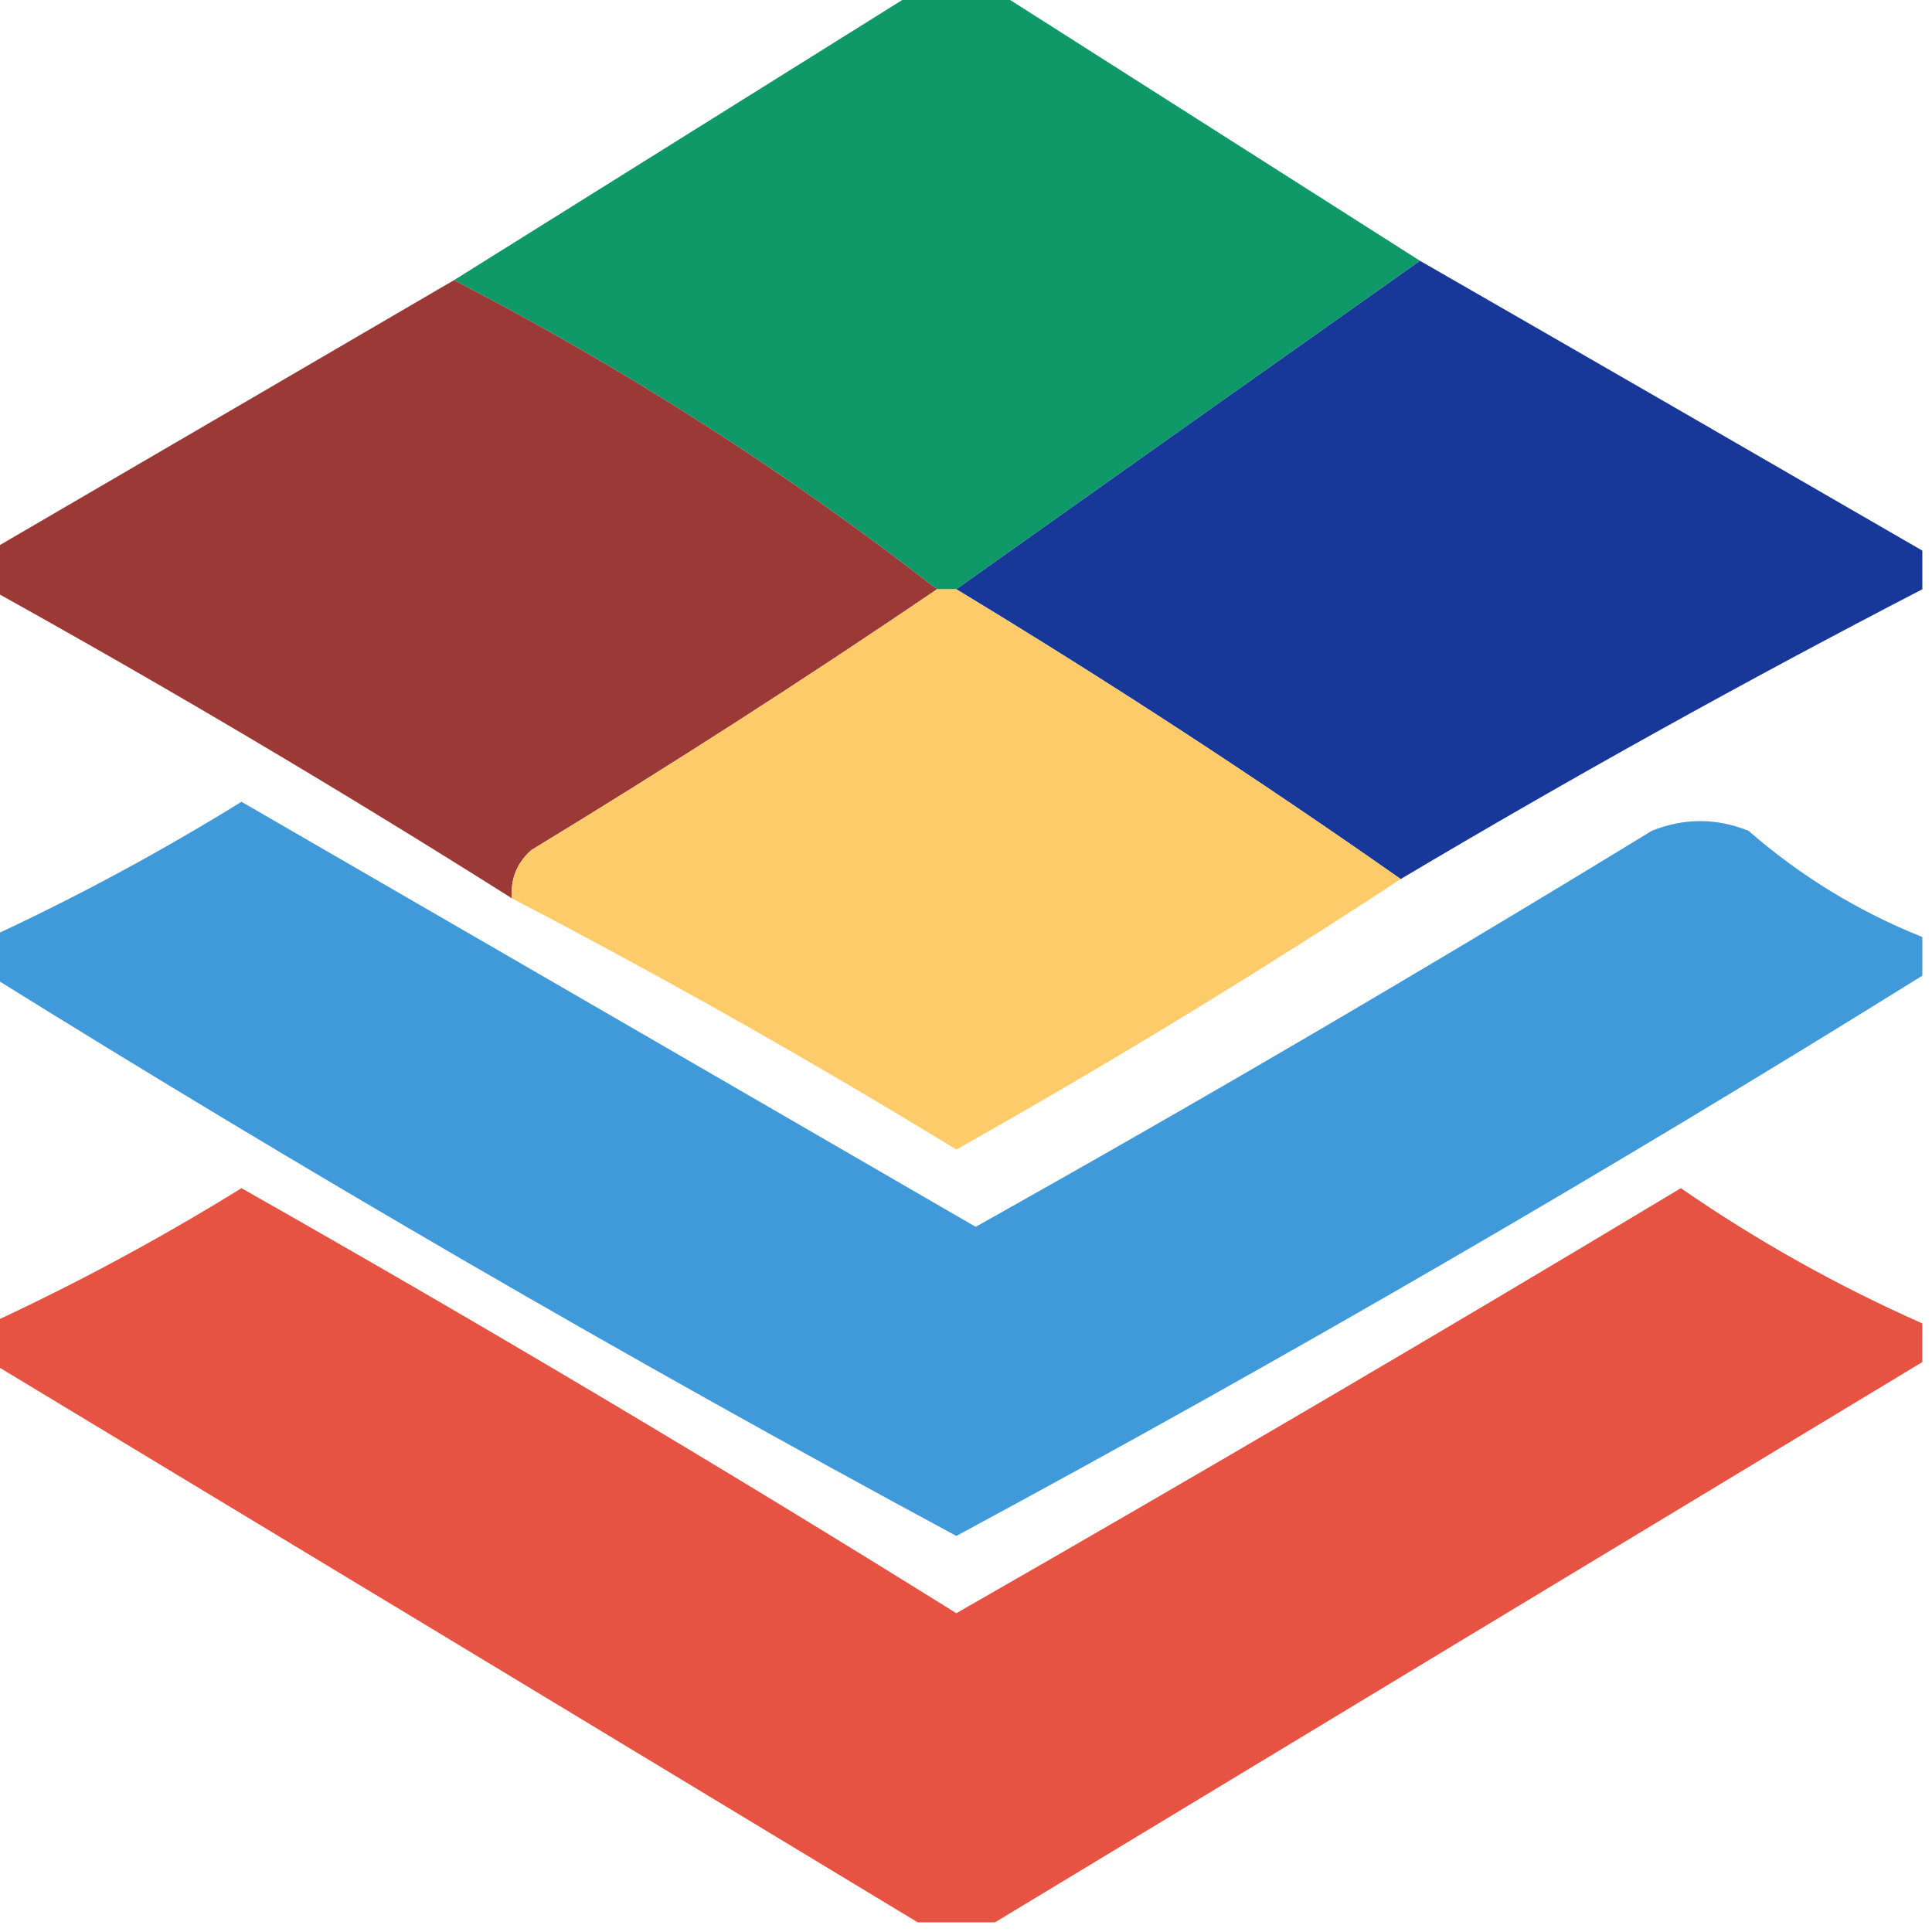
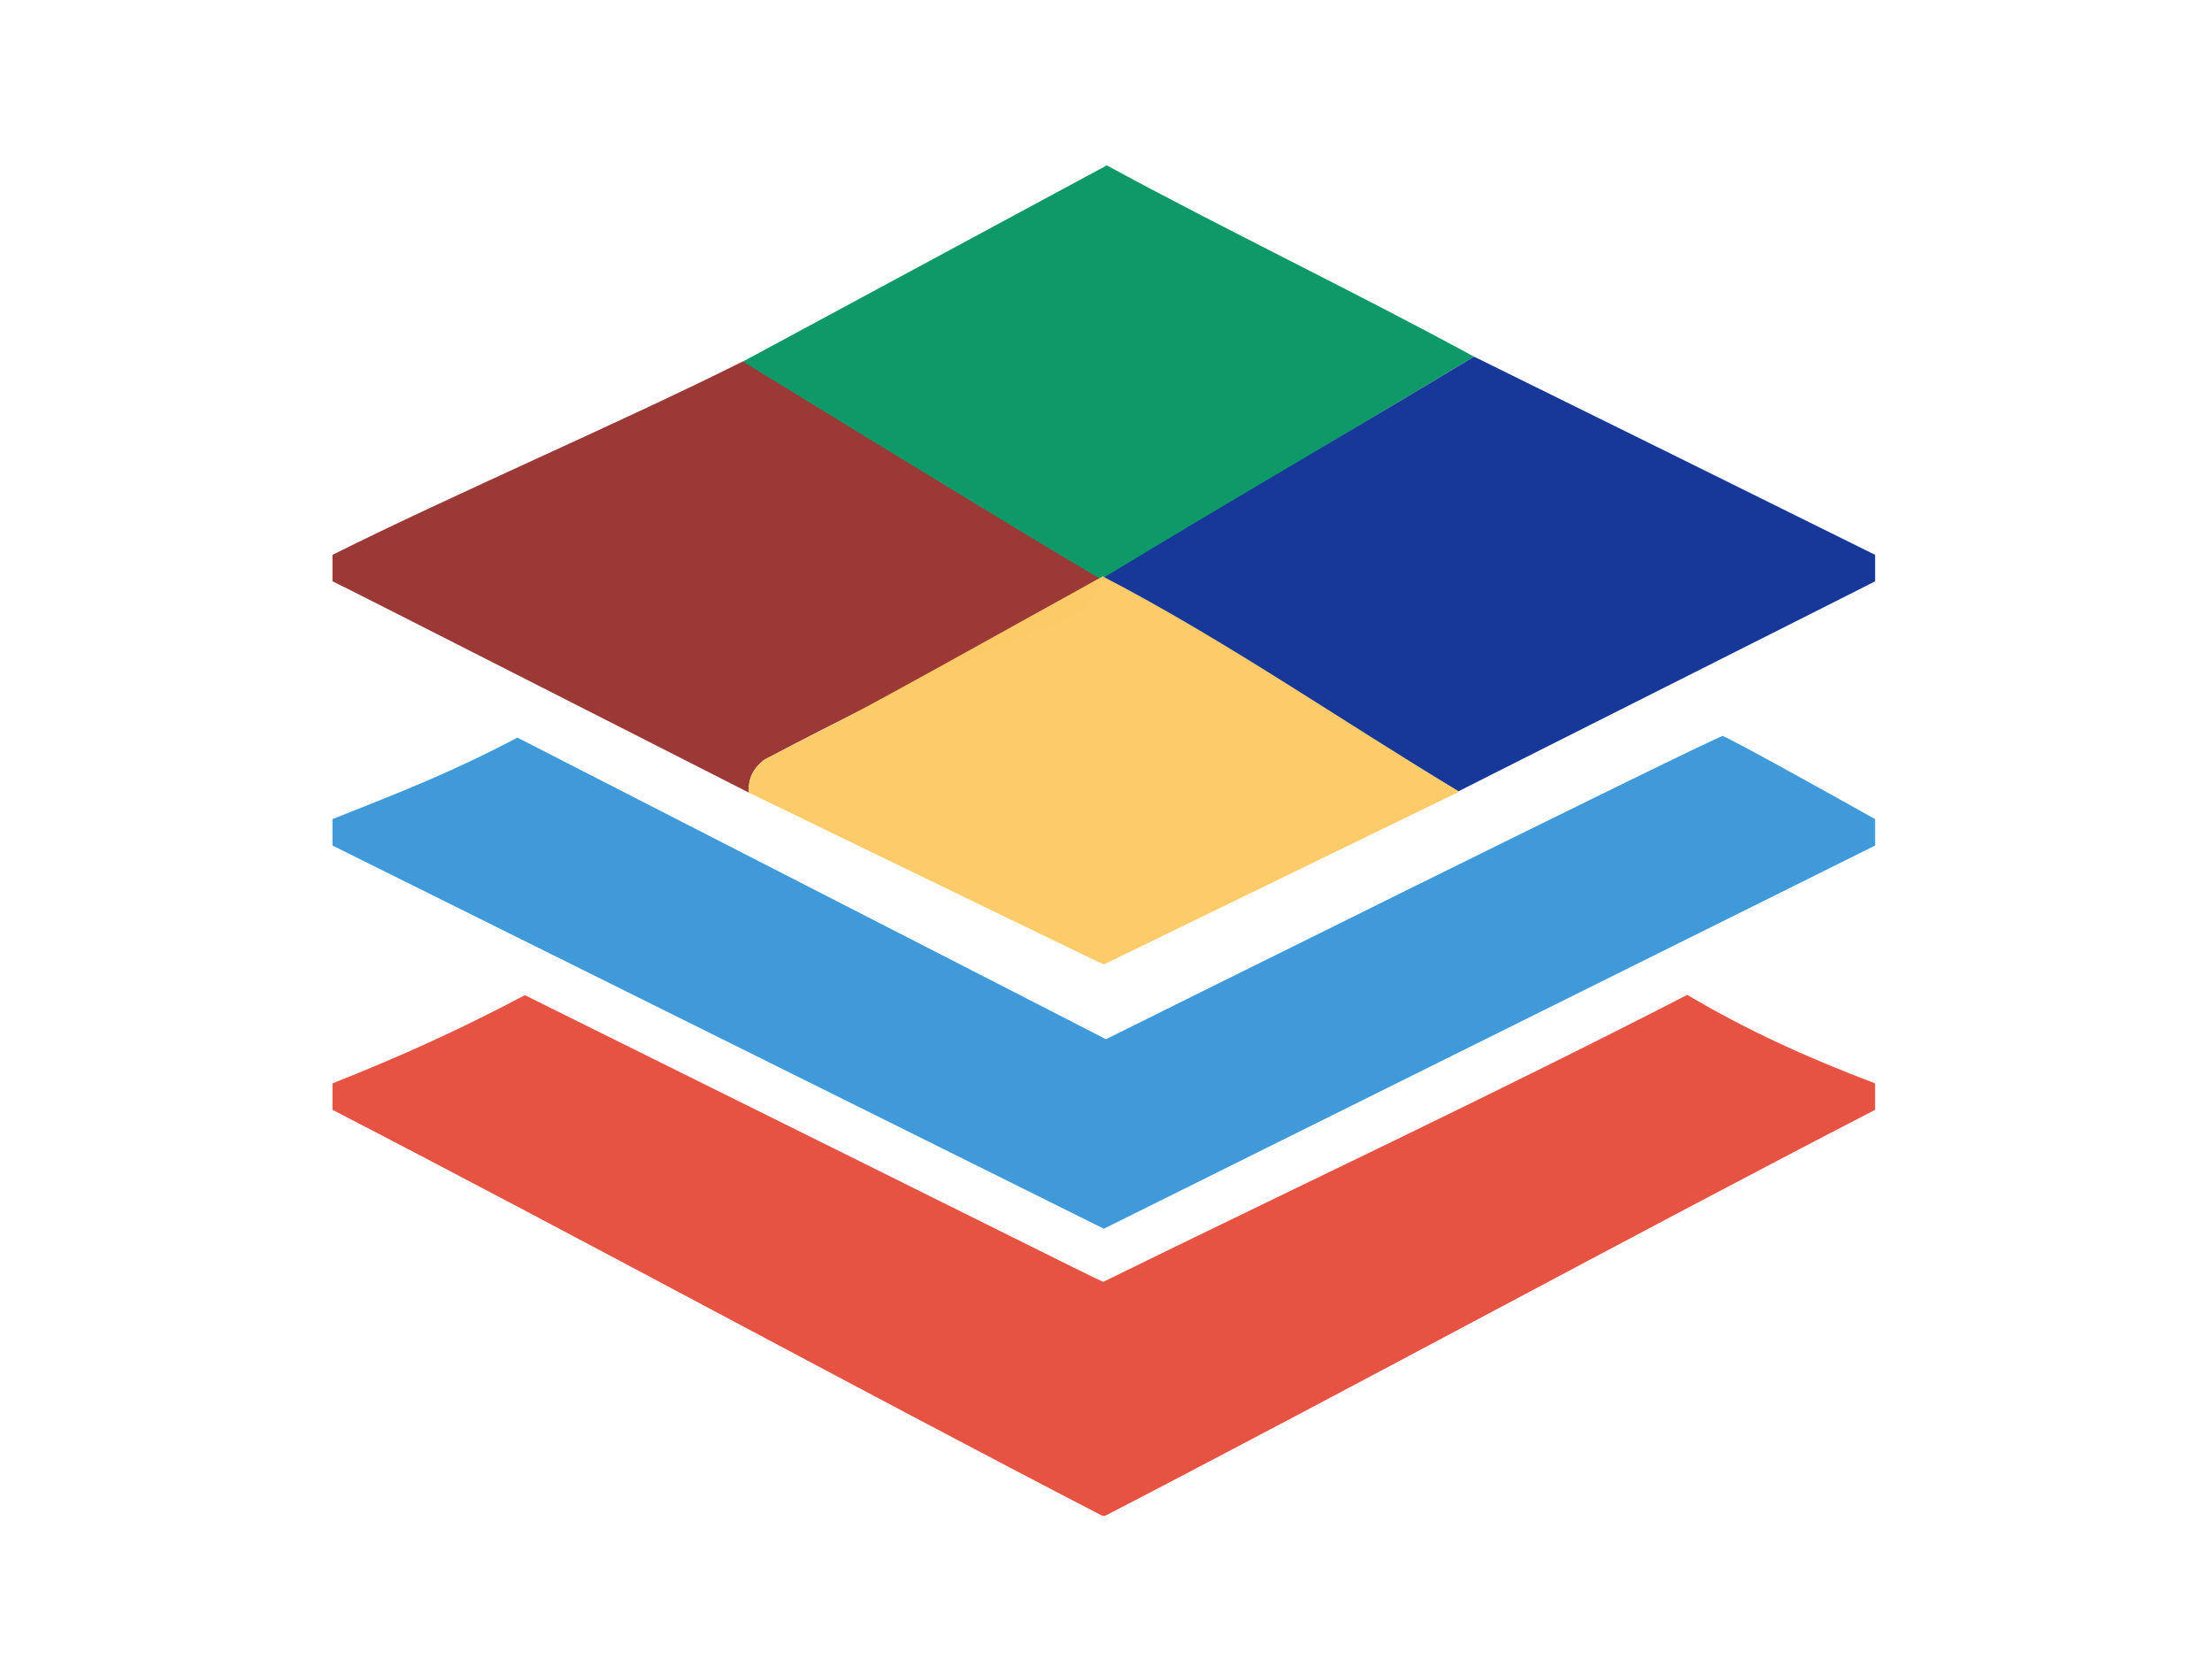
- <svg xmlns="http://www.w3.org/2000/svg" version="1.1" width="100px" height="100px" style="shape-rendering:geometricPrecision; text-rendering:geometricPrecision; image-rendering:optimizeQuality; fill-rule:evenodd; clip-rule:evenodd">
-   <g>
-     <path style="opacity:1" fill="#0f9868" d="M 47.5,-0.5 C 48.833,-0.5 50.167,-0.5 51.5,-0.5C 58.833,4.167 66.167,8.833 73.5,13.5C 65.462,19.179 57.462,24.846 49.5,30.5C 49.167,30.5 48.833,30.5 48.5,30.5C 40.712,24.432 32.379,19.099 23.5,14.5C 31.5,9.5 39.5,4.5 47.5,-0.5 Z" />
-   </g>
-   <g>
-     <path style="opacity:0.999" fill="#173899" d="M 73.5,13.5 C 82.15,18.472 90.816,23.472 99.5,28.5C 99.5,29.167 99.5,29.833 99.5,30.5C 90.339,35.246 81.339,40.246 72.5,45.5C 65.041,40.265 57.374,35.265 49.5,30.5C 57.462,24.846 65.462,19.179 73.5,13.5 Z" />
-   </g>
-   <g>
-     <path style="opacity:1" fill="#9b3936" d="M 23.5,14.5 C 32.379,19.099 40.712,24.432 48.5,30.5C 41.675,35.137 34.675,39.637 27.5,44C 26.748,44.671 26.414,45.504 26.5,46.5C 17.637,40.903 8.637,35.57 -0.5,30.5C -0.5,29.833 -0.5,29.167 -0.5,28.5C 7.532,23.82 15.532,19.153 23.5,14.5 Z" />
-   </g>
-   <g>
-     <path style="opacity:0.995" fill="#fdcb68" d="M 48.5,30.5 C 48.833,30.5 49.167,30.5 49.5,30.5C 57.374,35.265 65.041,40.265 72.5,45.5C 65.026,50.407 57.359,55.074 49.5,59.5C 42.005,54.918 34.339,50.584 26.5,46.5C 26.414,45.504 26.748,44.671 27.5,44C 34.675,39.637 41.675,35.137 48.5,30.5 Z" />
-   </g>
-   <g>
-     <path style="opacity:0.999" fill="#409ada" d="M 99.5,48.5 C 99.5,49.167 99.5,49.833 99.5,50.5C 83.151,60.676 66.484,70.343 49.5,79.5C 32.489,70.331 15.822,60.664 -0.5,50.5C -0.5,49.833 -0.5,49.167 -0.5,48.5C 3.939,46.446 8.272,44.113 12.5,41.5C 25.204,48.849 37.871,56.183 50.5,63.5C 62.273,56.904 73.94,50.07 85.5,43C 87.167,42.333 88.833,42.333 90.5,43C 93.194,45.346 96.194,47.18 99.5,48.5 Z" />
-   </g>
-   <g>
-     <path style="opacity:1" fill="#e75343" d="M 99.5,68.5 C 99.5,69.167 99.5,69.833 99.5,70.5C 83.464,80.181 67.464,89.848 51.5,99.5C 50.167,99.5 48.833,99.5 47.5,99.5C 31.536,89.848 15.536,80.181 -0.5,70.5C -0.5,69.833 -0.5,69.167 -0.5,68.5C 3.939,66.446 8.272,64.113 12.5,61.5C 24.998,68.582 37.332,75.915 49.5,83.5C 62.098,76.286 74.598,68.953 87,61.5C 90.936,64.219 95.102,66.552 99.5,68.5 Z" />
+ <svg xmlns="http://www.w3.org/2000/svg" width="800px" height="600px" viewBox="0 0 800 600" version="1.1" id="SVGRoot" xml:space="preserve">
+   <defs id="defs9" />
+   <g id="layer1">
+     <g style="clip-rule:evenodd;fill-rule:evenodd;stroke-width:0.194;image-rendering:optimizeQuality;shape-rendering:geometricPrecision;text-rendering:geometricPrecision" id="g176" transform="matrix(5.579187,0,0,4.778779,123.0345,64.47328)">
+       <g id="g136" style="stroke-width:0.194">
+         <path style="opacity:1;stroke-width:0.038" fill="#0f9868" d="M 49.673,-0.962 49.654,-1.001 C 56.988,3.666 66.167,8.833 73.5,13.5 65.462,19.179 49.266,30.306 48.929,31.033 l 0.339,-0.593 c 0,0 -0.011,0.071 -23.214,-16.536 z" id="path134" />
+       </g>
+       <g id="g140" style="stroke-width:0.194">
+         <path style="opacity:0.999;stroke-width:0.038" fill="#173899" d="m 73.5,13.5 c 8.649,4.972 17.316,9.972 26,15 v 2 C 99.523,30.516 72.502,46.371 72.478,46.402 65.019,41.167 57.311,35.03 49.437,30.265 57.4,24.611 65.462,19.179 73.5,13.5 Z" id="path138" />
+       </g>
+       <g id="g144" style="stroke-width:0.194">
+         <path style="opacity:1;stroke-width:0.038" fill="#9b3936" d="M 26.094,13.866 C 49.489,30.626 49.435,30.406 49.435,30.406 47.43,35.159 49.249,30.601 27.5,44 c -0.752,0.671 -1.086,1.504 -1,2.5 -0.018,0.003 -26.956,-16.027 -27,-16 v -2 C 7.532,23.82 18.126,18.519 26.094,13.866 Z" id="path142" />
+       </g>
+       <g id="g148" style="stroke-width:0.194">
+         <path style="opacity:0.995;stroke-width:0.038" fill="#fdcb68" d="m 49.477,30.096 -0.02,0.05 C 57.33,34.911 65.081,41.184 72.541,46.42 L 49.5,59.5 c -0.02,0.028 -23,-13 -23,-13 -0.086,-0.996 0.248,-1.829 1,-2.5 7.175,-4.363 2.758,-1.434 21.977,-13.904 z" id="path146" />
+       </g>
+       <g id="g152" style="stroke-width:0.194">
+         <path style="opacity:0.999;stroke-width:0.038" fill="#409ada" d="m 99.5,48.5 v 2 c 0.035,-0.012 -50,29 -50,29 0.049,0.018 -50,-29 -50,-29 v -2 c 4.439,-2.054 7.759,-3.558 11.987,-6.17 0,0 38.174,22.826 38.153,22.829 0,0 39.96,-23.183 39.997,-22.953 0,0 -0.121,0.019 -0.029,-0.003 0,0 0.068,-0.119 9.892,6.297 z" id="path150" />
+       </g>
+       <g id="g156" style="stroke-width:0.194">
+         <path style="opacity:1;stroke-width:0.038" fill="#e75343" d="m 99.5,68.5 v 2 C 83.464,80.181 65.536,91.584 49.571,101.237 l -0.186,-0.024 C 33.421,91.56 15.536,80.181 -0.5,70.5 v -2 C 3.939,66.446 7.743,64.437 11.971,61.824 49.513,83.545 49.487,83.625 49.5,83.5 62.098,76.286 74.92,69.255 87.321,61.802 91.257,64.52 95.102,66.552 99.5,68.5 Z" id="path154" />
+       </g>
+     </g>
  </g>
</svg>
